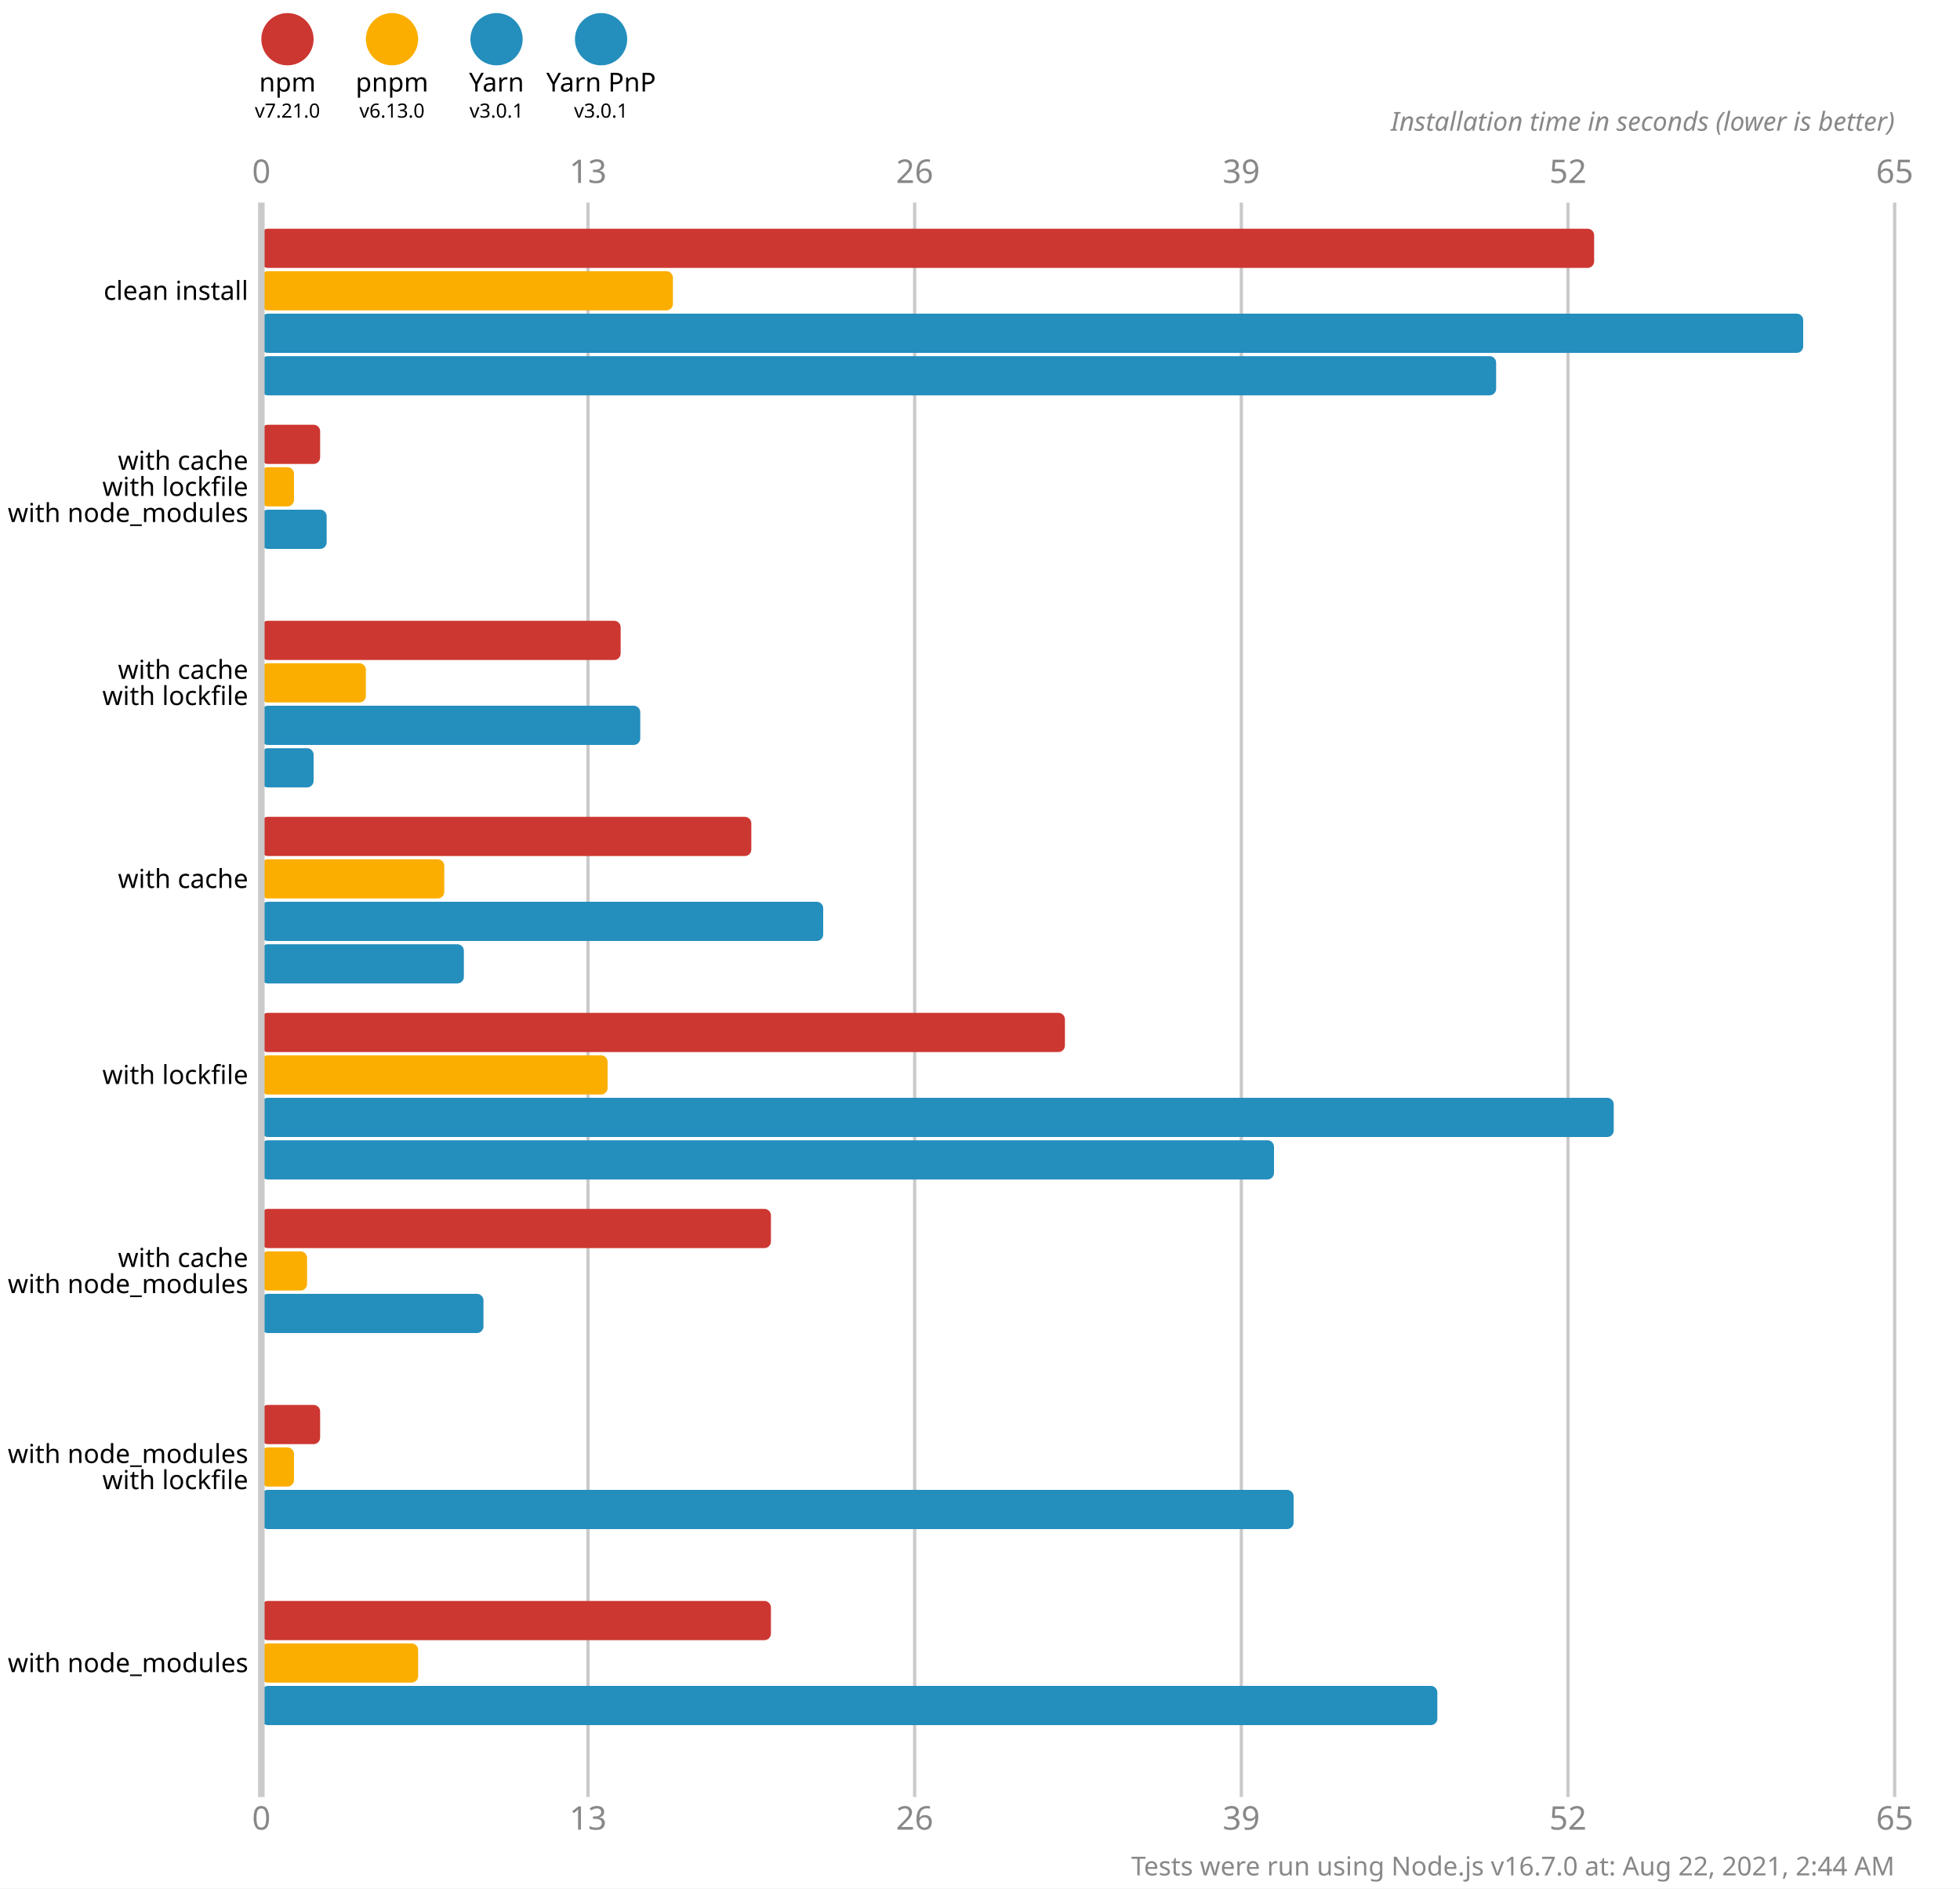
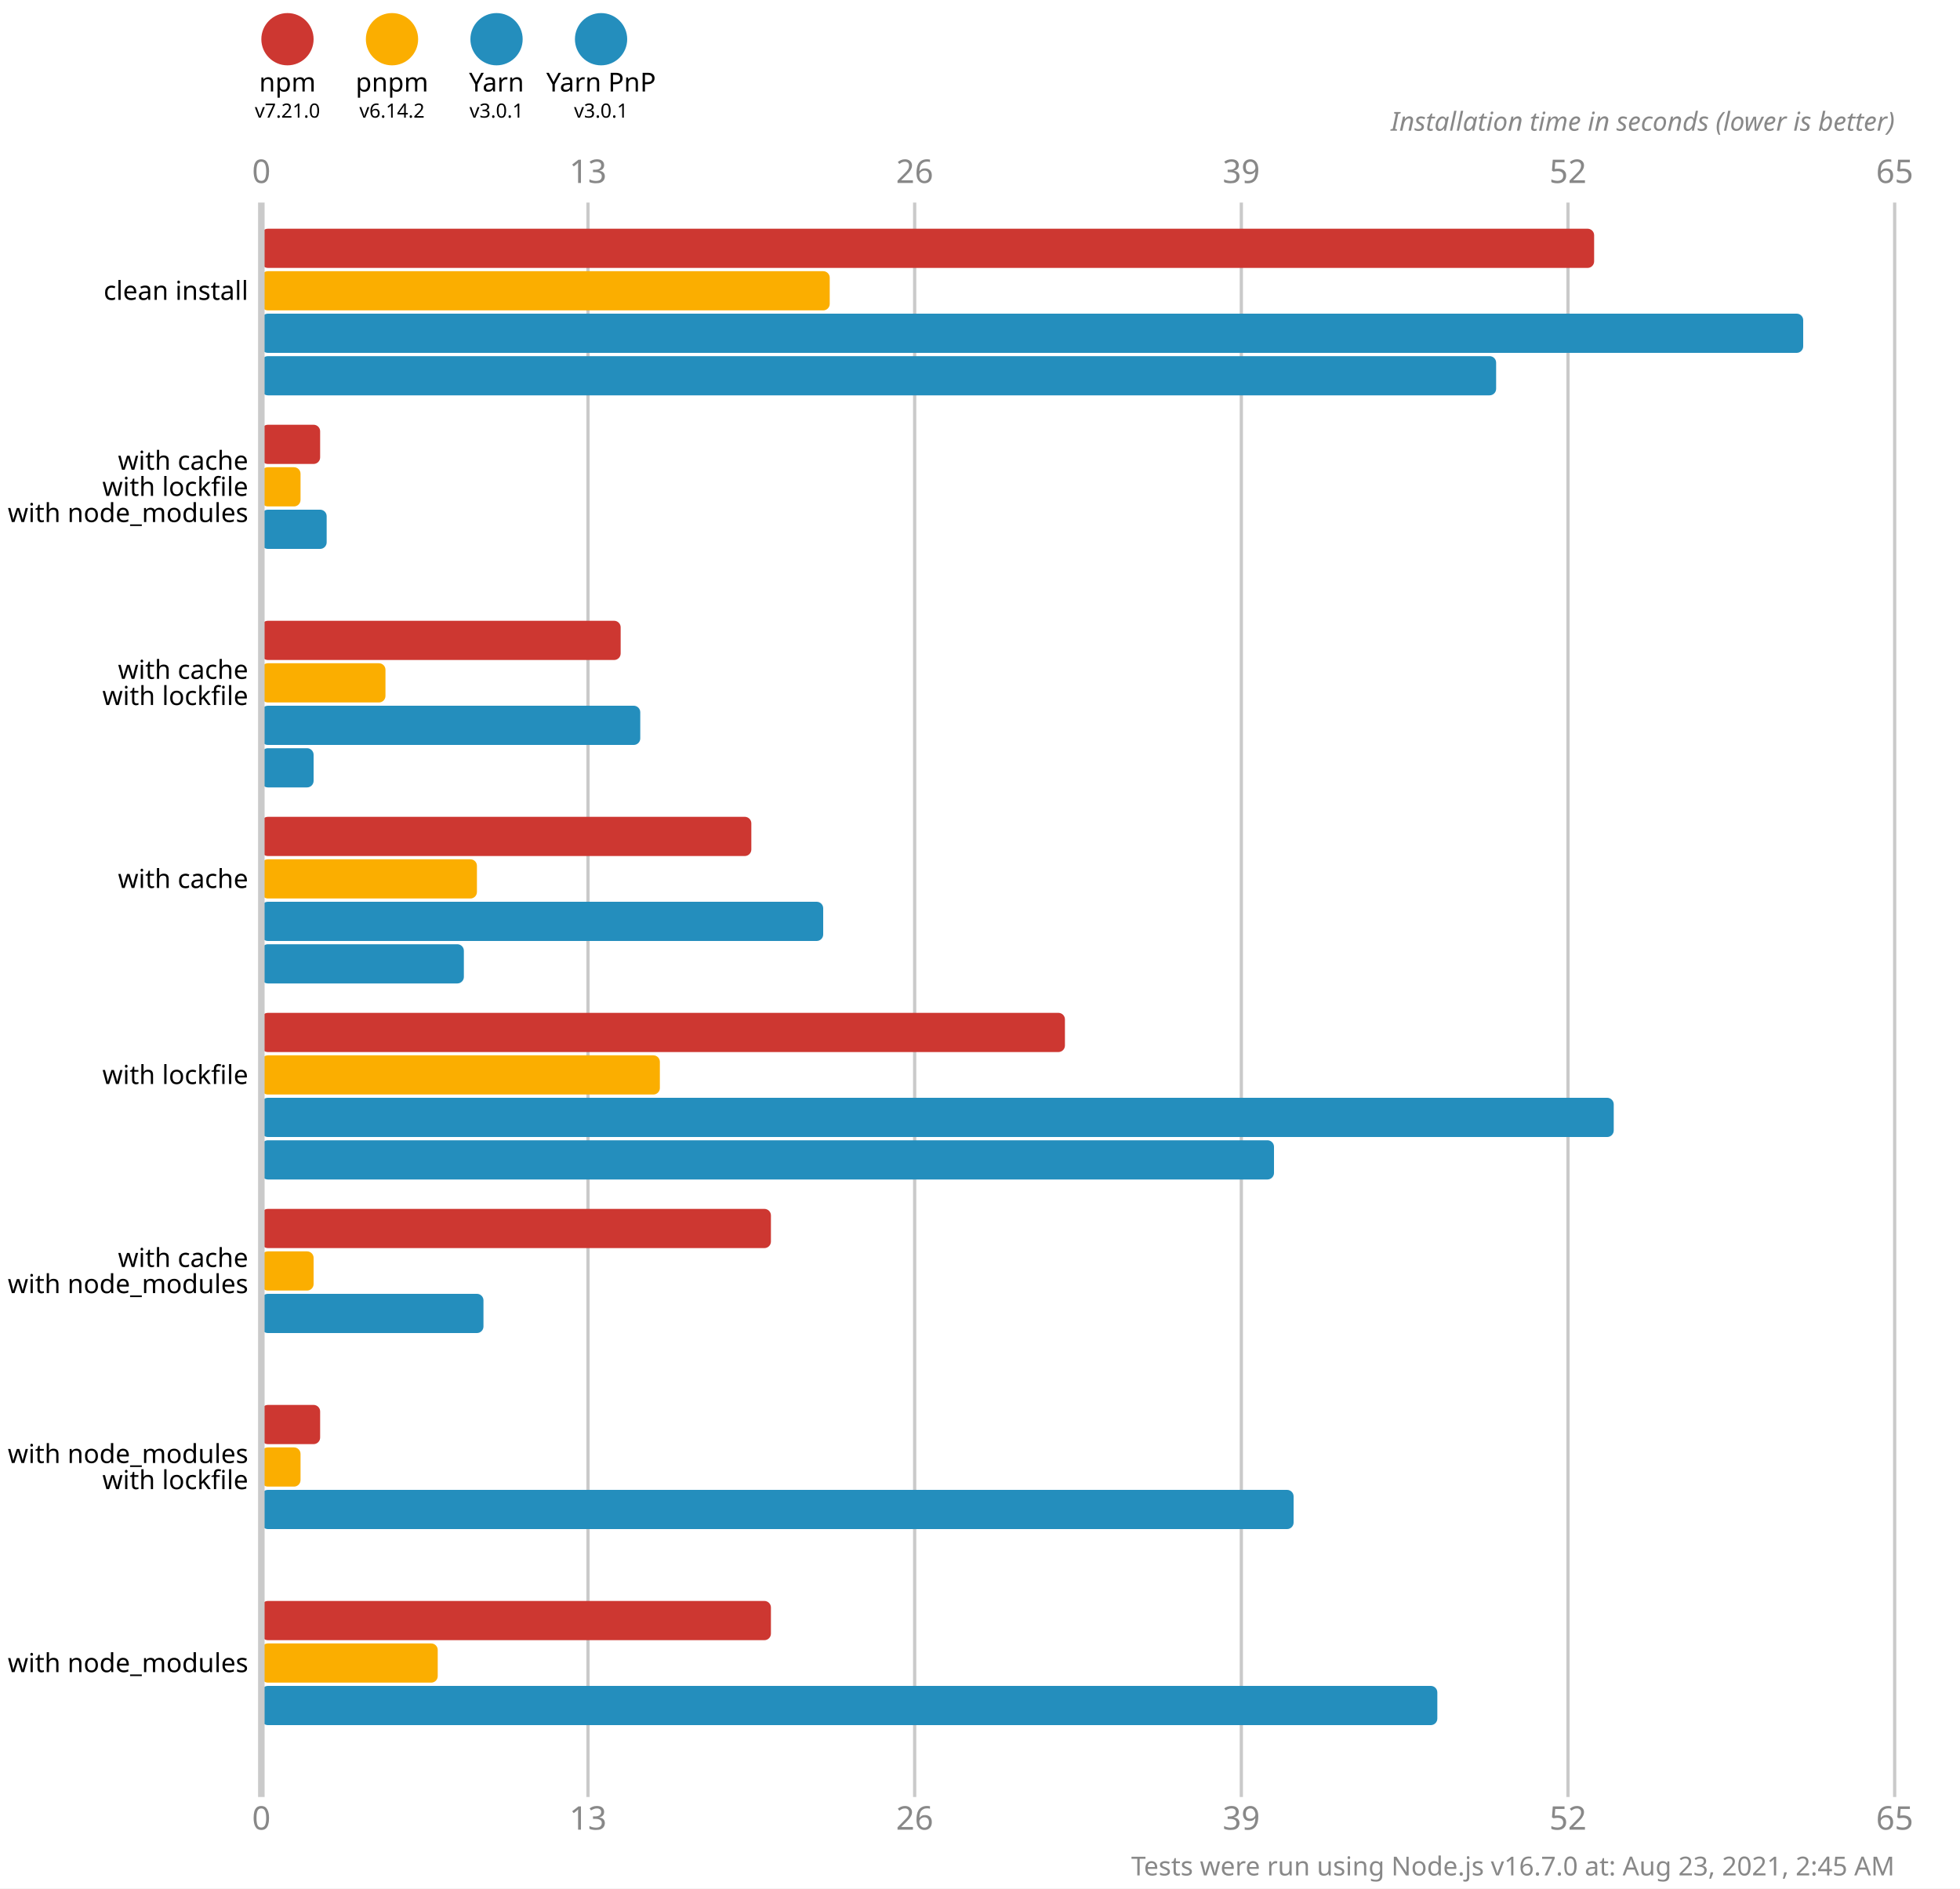
<svg xmlns="http://www.w3.org/2000/svg" version="1.1" viewBox="0 0 300 289">
  <style>
    .font { font-family: sans-serif; }
    .s3 { font-size: 3px; }
    .s4 { font-size: 4px; }
    .s5 { font-size: 5px; }
    .line { stroke: #cacaca; }
    .width { stroke-width: 0.5; }
    .text { fill: #888; }
  </style>
  <rect x="0" y="0" width="300" height="289" fill="#fff" />
  <circle cx="44" cy="6" r="4" fill="#cd3731" />
  <text x="44" y="14" class="font s4" text-anchor="middle">npm</text>
  <text x="44" y="18" class="font s3" text-anchor="middle">v7.21.0</text>
  <circle cx="60" cy="6" r="4" fill="#fbae00" />
  <text x="60" y="14" class="font s4" text-anchor="middle">pnpm</text>
-   <text x="60" y="18" class="font s3" text-anchor="middle">v6.13.0</text>
+   <text x="60" y="18" class="font s3" text-anchor="middle">v6.14.2</text>
  <circle cx="76" cy="6" r="4" fill="#248ebd" />
  <text x="76" y="14" class="font s4" text-anchor="middle">Yarn</text>
  <text x="76" y="18" class="font s3" text-anchor="middle">v3.0.1</text>
  <circle cx="92" cy="6" r="4" fill="#248ebd" />
  <text x="92" y="14" class="font s4" text-anchor="middle">Yarn PnP</text>
  <text x="92" y="18" class="font s3" text-anchor="middle">v3.0.1</text>
  <text x="40" y="28" class="font s5 text" text-anchor="middle">0</text>
  <text x="40" y="280" class="font s5 text" text-anchor="middle">0</text>
  <line x1="90" y1="31" x2="90" y2="275" class="line width" />
  <text x="90" y="28" class="font s5 text" text-anchor="middle">13</text>
  <text x="90" y="280" class="font s5 text" text-anchor="middle">13</text>
  <line x1="140" y1="31" x2="140" y2="275" class="line width" />
  <text x="140" y="28" class="font s5 text" text-anchor="middle">26</text>
  <text x="140" y="280" class="font s5 text" text-anchor="middle">26</text>
  <line x1="190" y1="31" x2="190" y2="275" class="line width" />
  <text x="190" y="28" class="font s5 text" text-anchor="middle">39</text>
  <text x="190" y="280" class="font s5 text" text-anchor="middle">39</text>
  <line x1="240" y1="31" x2="240" y2="275" class="line width" />
  <text x="240" y="28" class="font s5 text" text-anchor="middle">52</text>
  <text x="240" y="280" class="font s5 text" text-anchor="middle">52</text>
  <line x1="290" y1="31" x2="290" y2="275" class="line width" />
  <text x="290" y="28" class="font s5 text" text-anchor="middle">65</text>
  <text x="290" y="280" class="font s5 text" text-anchor="middle">65</text>
  <text x="290" y="20" class="font s4 text" font-style="italic" text-anchor="end">Installation time in seconds (lower is better)</text>
  <rect x="40" y="35" width="204" height="6" fill="#cd3731" rx="1" ry="1" />
-   <rect x="40" y="41.5" width="63" height="6" fill="#fbae00" rx="1" ry="1" />
+   <rect x="40" y="41.5" width="87" height="6" fill="#fbae00" rx="1" ry="1" />
  <rect x="40" y="48" width="236" height="6" fill="#248ebd" rx="1" ry="1" />
  <rect x="40" y="54.5" width="189" height="6" fill="#248ebd" rx="1" ry="1" />
  <rect x="40" y="65" width="9" height="6" fill="#cd3731" rx="1" ry="1" />
-   <rect x="40" y="71.5" width="5" height="6" fill="#fbae00" rx="1" ry="1" />
+   <rect x="40" y="71.5" width="6" height="6" fill="#fbae00" rx="1" ry="1" />
  <rect x="40" y="78" width="10" height="6" fill="#248ebd" rx="1" ry="1" />
  <rect x="40" y="84.5" width="0" height="6" fill="#248ebd" rx="1" ry="1" />
  <rect x="40" y="95" width="55" height="6" fill="#cd3731" rx="1" ry="1" />
-   <rect x="40" y="101.5" width="16" height="6" fill="#fbae00" rx="1" ry="1" />
+   <rect x="40" y="101.5" width="19" height="6" fill="#fbae00" rx="1" ry="1" />
  <rect x="40" y="108" width="58" height="6" fill="#248ebd" rx="1" ry="1" />
  <rect x="40" y="114.5" width="8" height="6" fill="#248ebd" rx="1" ry="1" />
  <rect x="40" y="125" width="75" height="6" fill="#cd3731" rx="1" ry="1" />
-   <rect x="40" y="131.5" width="28" height="6" fill="#fbae00" rx="1" ry="1" />
+   <rect x="40" y="131.5" width="33" height="6" fill="#fbae00" rx="1" ry="1" />
  <rect x="40" y="138" width="86" height="6" fill="#248ebd" rx="1" ry="1" />
  <rect x="40" y="144.5" width="31" height="6" fill="#248ebd" rx="1" ry="1" />
  <rect x="40" y="155" width="123" height="6" fill="#cd3731" rx="1" ry="1" />
-   <rect x="40" y="161.5" width="53" height="6" fill="#fbae00" rx="1" ry="1" />
+   <rect x="40" y="161.5" width="61" height="6" fill="#fbae00" rx="1" ry="1" />
  <rect x="40" y="168" width="207" height="6" fill="#248ebd" rx="1" ry="1" />
  <rect x="40" y="174.5" width="155" height="6" fill="#248ebd" rx="1" ry="1" />
  <rect x="40" y="185" width="78" height="6" fill="#cd3731" rx="1" ry="1" />
-   <rect x="40" y="191.5" width="7" height="6" fill="#fbae00" rx="1" ry="1" />
+   <rect x="40" y="191.5" width="8" height="6" fill="#fbae00" rx="1" ry="1" />
  <rect x="40" y="198" width="34" height="6" fill="#248ebd" rx="1" ry="1" />
  <rect x="40" y="204.5" width="0" height="6" fill="#248ebd" rx="1" ry="1" />
  <rect x="40" y="215" width="9" height="6" fill="#cd3731" rx="1" ry="1" />
-   <rect x="40" y="221.5" width="5" height="6" fill="#fbae00" rx="1" ry="1" />
+   <rect x="40" y="221.5" width="6" height="6" fill="#fbae00" rx="1" ry="1" />
  <rect x="40" y="228" width="158" height="6" fill="#248ebd" rx="1" ry="1" />
  <rect x="40" y="234.5" width="0" height="6" fill="#248ebd" rx="1" ry="1" />
  <rect x="40" y="245" width="78" height="6" fill="#cd3731" rx="1" ry="1" />
-   <rect x="40" y="251.5" width="24" height="6" fill="#fbae00" rx="1" ry="1" />
+   <rect x="40" y="251.5" width="27" height="6" fill="#fbae00" rx="1" ry="1" />
  <rect x="40" y="258" width="180" height="6" fill="#248ebd" rx="1" ry="1" />
  <rect x="40" y="264.5" width="0" height="6" fill="#248ebd" rx="1" ry="1" />
  <line x1="40" y1="31" x2="40" y2="275" class="line" />
  <text x="38" y="44.5" class="font s4" dominant-baseline="middle" text-anchor="end">clean install</text>
  <text x="38" y="70.5" class="font s4" dominant-baseline="middle" text-anchor="end">with cache</text>
  <text x="38" y="74.5" class="font s4" dominant-baseline="middle" text-anchor="end">with lockfile</text>
  <text x="38" y="78.5" class="font s4" dominant-baseline="middle" text-anchor="end">with node_modules</text>
  <text x="38" y="102.5" class="font s4" dominant-baseline="middle" text-anchor="end">with cache</text>
  <text x="38" y="106.5" class="font s4" dominant-baseline="middle" text-anchor="end">with lockfile</text>
  <text x="38" y="134.5" class="font s4" dominant-baseline="middle" text-anchor="end">with cache</text>
  <text x="38" y="164.5" class="font s4" dominant-baseline="middle" text-anchor="end">with lockfile</text>
  <text x="38" y="192.5" class="font s4" dominant-baseline="middle" text-anchor="end">with cache</text>
  <text x="38" y="196.5" class="font s4" dominant-baseline="middle" text-anchor="end">with node_modules</text>
  <text x="38" y="222.5" class="font s4" dominant-baseline="middle" text-anchor="end">with node_modules</text>
  <text x="38" y="226.5" class="font s4" dominant-baseline="middle" text-anchor="end">with lockfile</text>
  <text x="38" y="254.5" class="font s4" dominant-baseline="middle" text-anchor="end">with node_modules</text>
-   <text x="290" y="287" class="font s4 text" text-anchor="end">Tests were run using Node.js v16.7.0 at: Aug 22, 2021, 2:44 AM</text>
+   <text x="290" y="287" class="font s4 text" text-anchor="end">Tests were run using Node.js v16.7.0 at: Aug 23, 2021, 2:45 AM</text>
</svg>
